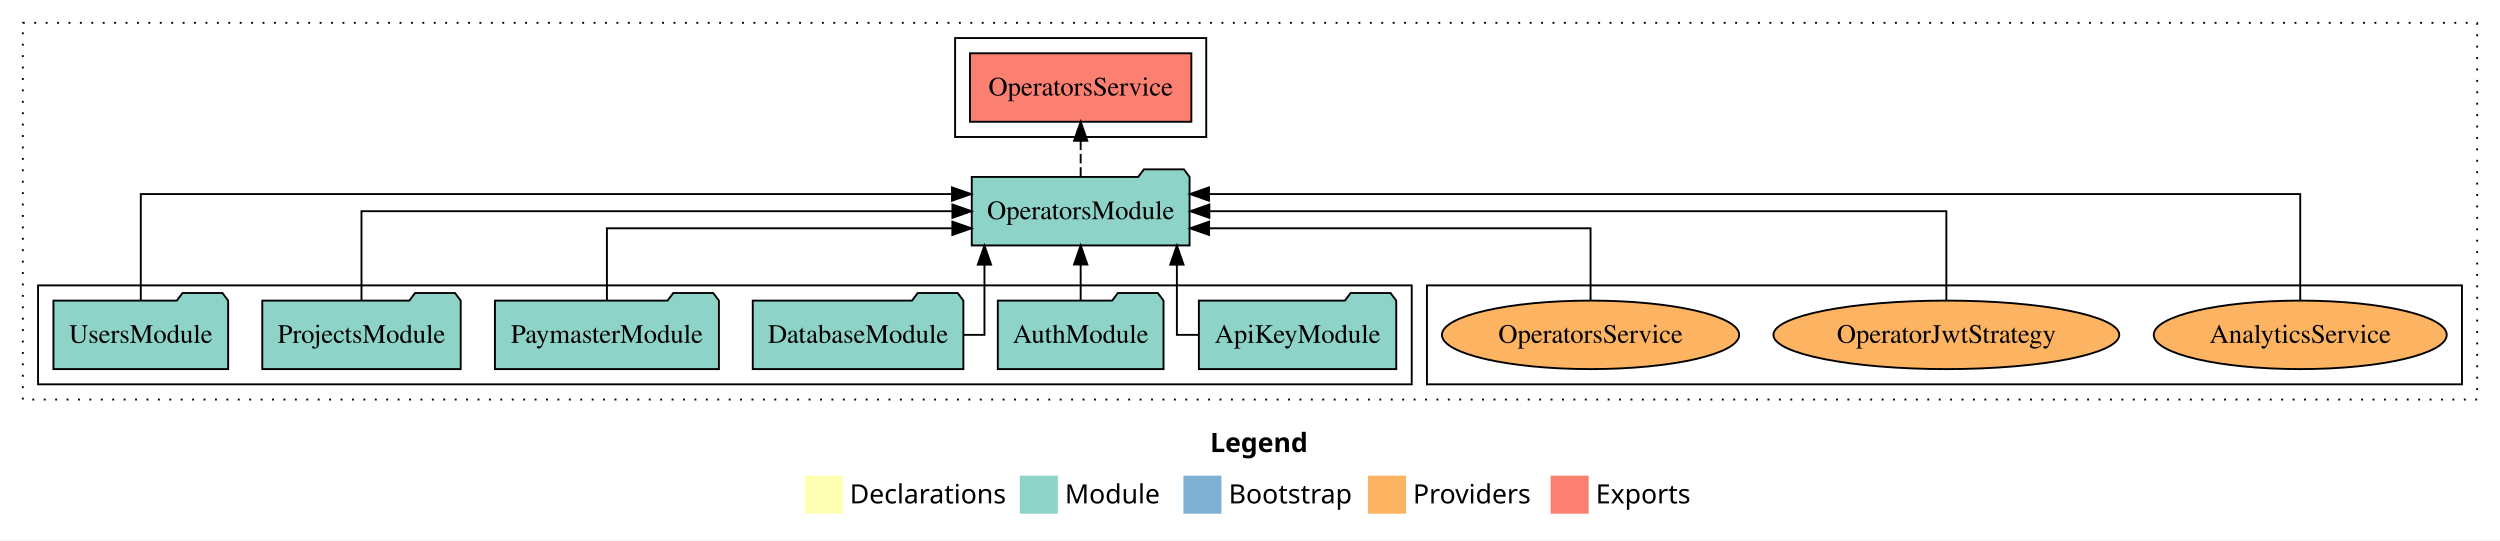
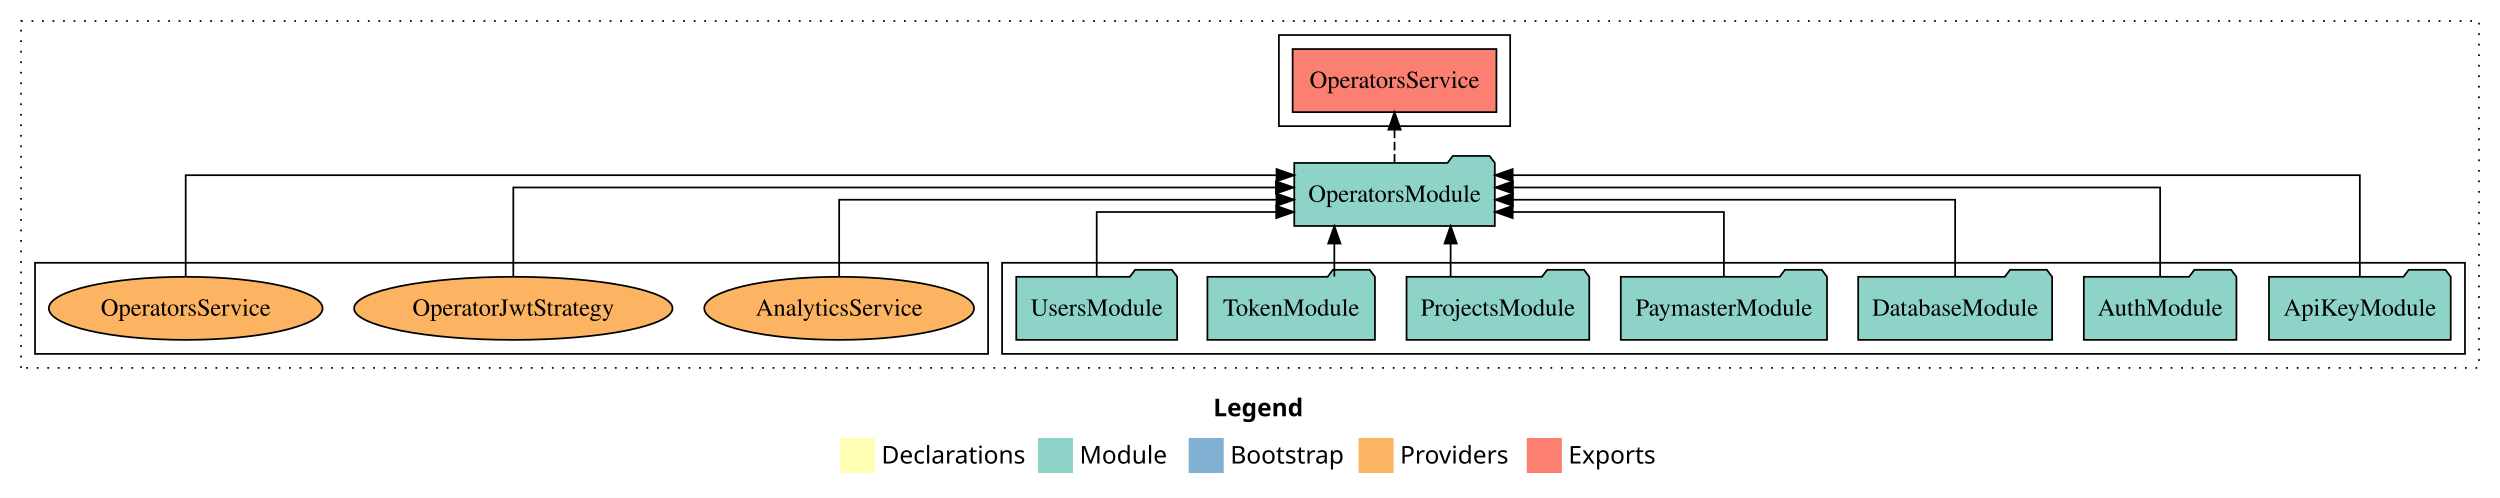
- <svg xmlns="http://www.w3.org/2000/svg" width="1314pt" height="284pt" viewBox="0.00 0.00 1314.00 284.00">
+ <svg xmlns="http://www.w3.org/2000/svg" width="1427pt" height="284pt" viewBox="0.00 0.00 1427.00 284.00">
  <g id="graph0" class="graph" transform="scale(1 1) rotate(0) translate(4 280)">
-     <polygon fill="white" stroke="transparent" points="-4,4 -4,-280 1310,-280 1310,4 -4,4" />
-     <text text-anchor="start" x="632.01" y="-42.4" font-family="Times-12" font-weight="bold" font-size="14.00">Legend</text>
-     <polygon fill="#ffffb3" stroke="transparent" points="419,-10 419,-30 439,-30 439,-10 419,-10" />
-     <text text-anchor="start" x="442.63" y="-15.4" font-family="Times-12" font-size="14.00">  Declarations</text>
-     <polygon fill="#8dd3c7" stroke="transparent" points="532,-10 532,-30 552,-30 552,-10 532,-10" />
-     <text text-anchor="start" x="555.73" y="-15.4" font-family="Times-12" font-size="14.00">  Module</text>
-     <polygon fill="#80b1d3" stroke="transparent" points="618,-10 618,-30 638,-30 638,-10 618,-10" />
-     <text text-anchor="start" x="641.78" y="-15.4" font-family="Times-12" font-size="14.00">  Bootstrap</text>
-     <polygon fill="#fdb462" stroke="transparent" points="715,-10 715,-30 735,-30 735,-10 715,-10" />
-     <text text-anchor="start" x="738.67" y="-15.4" font-family="Times-12" font-size="14.00">  Providers</text>
-     <polygon fill="#fb8072" stroke="transparent" points="811,-10 811,-30 831,-30 831,-10 811,-10" />
-     <text text-anchor="start" x="834.73" y="-15.4" font-family="Times-12" font-size="14.00">  Exports</text>
+     <polygon fill="white" stroke="transparent" points="-4,4 -4,-280 1423,-280 1423,4 -4,4" />
+     <text text-anchor="start" x="688.51" y="-42.4" font-family="Times-12" font-weight="bold" font-size="14.00">Legend</text>
+     <polygon fill="#ffffb3" stroke="transparent" points="475.5,-10 475.5,-30 495.5,-30 495.5,-10 475.5,-10" />
+     <text text-anchor="start" x="499.13" y="-15.4" font-family="Times-12" font-size="14.00">  Declarations</text>
+     <polygon fill="#8dd3c7" stroke="transparent" points="588.5,-10 588.5,-30 608.5,-30 608.5,-10 588.5,-10" />
+     <text text-anchor="start" x="612.23" y="-15.4" font-family="Times-12" font-size="14.00">  Module</text>
+     <polygon fill="#80b1d3" stroke="transparent" points="674.5,-10 674.5,-30 694.5,-30 694.5,-10 674.5,-10" />
+     <text text-anchor="start" x="698.28" y="-15.4" font-family="Times-12" font-size="14.00">  Bootstrap</text>
+     <polygon fill="#fdb462" stroke="transparent" points="771.5,-10 771.5,-30 791.5,-30 791.5,-10 771.5,-10" />
+     <text text-anchor="start" x="795.17" y="-15.4" font-family="Times-12" font-size="14.00">  Providers</text>
+     <polygon fill="#fb8072" stroke="transparent" points="867.5,-10 867.5,-30 887.5,-30 887.5,-10 867.5,-10" />
+     <text text-anchor="start" x="891.23" y="-15.4" font-family="Times-12" font-size="14.00">  Exports</text>
    <g id="clust1" class="cluster">
-       <polygon fill="none" stroke="black" stroke-dasharray="1,5" points="8,-70 8,-268 1298,-268 1298,-70 8,-70" />
+       <polygon fill="none" stroke="black" stroke-dasharray="1,5" points="8,-70 8,-268 1411,-268 1411,-70 8,-70" />
+     </g>
+     <g id="clust3" class="cluster">
+       <polygon fill="none" stroke="black" points="568,-78 568,-130 1403,-130 1403,-78 568,-78" />
+     </g>
+     <g id="clust4" class="cluster">
+       <polygon fill="none" stroke="black" points="726,-208 726,-260 858,-260 858,-208 726,-208" />
    </g>
    <g id="clust6" class="cluster">
-       <polygon fill="none" stroke="black" points="746,-78 746,-130 1290,-130 1290,-78 746,-78" />
-     </g>
-     <g id="clust3" class="cluster">
-       <polygon fill="none" stroke="black" points="16,-78 16,-130 738,-130 738,-78 16,-78" />
-     </g>
-     <g id="clust4" class="cluster">
-       <polygon fill="none" stroke="black" points="498,-208 498,-260 630,-260 630,-208 498,-208" />
+       <polygon fill="none" stroke="black" points="16,-78 16,-130 560,-130 560,-78 16,-78" />
    </g>
    <g id="node1" class="node">
-       <polygon fill="#8dd3c7" stroke="black" points="729.87,-122 726.87,-126 705.87,-126 702.87,-122 626.13,-122 626.13,-86 729.87,-86 729.87,-122" />
-       <text text-anchor="middle" x="678" y="-99.8" font-family="Times,serif" font-size="14.00">ApiKeyModule</text>
+       <polygon fill="#8dd3c7" stroke="black" points="1394.87,-122 1391.87,-126 1370.87,-126 1367.87,-122 1291.13,-122 1291.13,-86 1394.87,-86 1394.87,-122" />
+       <text text-anchor="middle" x="1343" y="-99.8" font-family="Times,serif" font-size="14.00">ApiKeyModule</text>
+     </g>
+     <g id="node8" class="node">
+       <polygon fill="#8dd3c7" stroke="black" points="849.24,-187 846.24,-191 825.24,-191 822.24,-187 734.76,-187 734.76,-151 849.24,-151 849.24,-187" />
+       <text text-anchor="middle" x="792" y="-164.8" font-family="Times,serif" font-size="14.00">OperatorsModule</text>
+     </g>
+     <g id="edge1" class="edge">
+       <path fill="none" stroke="black" d="M1343,-122.01C1343,-144.49 1343,-180 1343,-180 1343,-180 859.41,-180 859.41,-180" />
+       <polygon fill="black" stroke="black" points="859.41,-176.5 849.41,-180 859.41,-183.5 859.41,-176.5" />
+     </g>
+     <g id="node2" class="node">
+       <polygon fill="#8dd3c7" stroke="black" points="1272.55,-122 1269.55,-126 1248.55,-126 1245.55,-122 1185.45,-122 1185.45,-86 1272.55,-86 1272.55,-122" />
+       <text text-anchor="middle" x="1229" y="-99.8" font-family="Times,serif" font-size="14.00">AuthModule</text>
+     </g>
+     <g id="edge2" class="edge">
+       <path fill="none" stroke="black" d="M1229,-122.13C1229,-142.57 1229,-173 1229,-173 1229,-173 859.58,-173 859.58,-173" />
+       <polygon fill="black" stroke="black" points="859.58,-169.5 849.58,-173 859.58,-176.5 859.58,-169.5" />
+     </g>
+     <g id="node3" class="node">
+       <polygon fill="#8dd3c7" stroke="black" points="1167.35,-122 1164.35,-126 1143.35,-126 1140.35,-122 1056.65,-122 1056.65,-86 1167.35,-86 1167.35,-122" />
+       <text text-anchor="middle" x="1112" y="-99.8" font-family="Times,serif" font-size="14.00">DatabaseModule</text>
+     </g>
+     <g id="edge3" class="edge">
+       <path fill="none" stroke="black" d="M1112,-122.27C1112,-140.56 1112,-166 1112,-166 1112,-166 859.58,-166 859.58,-166" />
+       <polygon fill="black" stroke="black" points="859.58,-162.5 849.58,-166 859.58,-169.5 859.58,-162.5" />
+     </g>
+     <g id="node4" class="node">
+       <polygon fill="#8dd3c7" stroke="black" points="1038.86,-122 1035.86,-126 1014.86,-126 1011.86,-122 921.14,-122 921.14,-86 1038.86,-86 1038.86,-122" />
+       <text text-anchor="middle" x="980" y="-99.8" font-family="Times,serif" font-size="14.00">PaymasterModule</text>
+     </g>
+     <g id="edge4" class="edge">
+       <path fill="none" stroke="black" d="M980,-122.01C980,-138.05 980,-159 980,-159 980,-159 859.43,-159 859.43,-159" />
+       <polygon fill="black" stroke="black" points="859.43,-155.5 849.43,-159 859.43,-162.5 859.43,-155.5" />
+     </g>
+     <g id="node5" class="node">
+       <polygon fill="#8dd3c7" stroke="black" points="903.15,-122 900.15,-126 879.15,-126 876.15,-122 798.85,-122 798.85,-86 903.15,-86 903.15,-122" />
+       <text text-anchor="middle" x="851" y="-99.8" font-family="Times,serif" font-size="14.00">ProjectsModule</text>
+     </g>
+     <g id="edge5" class="edge">
+       <path fill="none" stroke="black" d="M824.02,-122.11C824.02,-122.11 824.02,-140.99 824.02,-140.99" />
+       <polygon fill="black" stroke="black" points="820.52,-140.99 824.02,-150.99 827.52,-140.99 820.52,-140.99" />
+     </g>
+     <g id="node6" class="node">
+       <polygon fill="#8dd3c7" stroke="black" points="780.82,-122 777.82,-126 756.82,-126 753.82,-122 685.18,-122 685.18,-86 780.82,-86 780.82,-122" />
+       <text text-anchor="middle" x="733" y="-99.8" font-family="Times,serif" font-size="14.00">TokenModule</text>
+     </g>
+     <g id="edge6" class="edge">
+       <path fill="none" stroke="black" d="M757.64,-122.11C757.64,-122.11 757.64,-140.99 757.64,-140.99" />
+       <polygon fill="black" stroke="black" points="754.14,-140.99 757.64,-150.99 761.14,-140.99 754.14,-140.99" />
    </g>
    <g id="node7" class="node">
-       <polygon fill="#8dd3c7" stroke="black" points="621.24,-187 618.24,-191 597.24,-191 594.24,-187 506.76,-187 506.76,-151 621.24,-151 621.24,-187" />
-       <text text-anchor="middle" x="564" y="-164.8" font-family="Times,serif" font-size="14.00">OperatorsModule</text>
-     </g>
-     <g id="edge1" class="edge">
-       <path fill="none" stroke="black" d="M625.91,-104C619.18,-104 614.57,-104 614.57,-104 614.57,-104 614.57,-140.89 614.57,-140.89" />
-       <polygon fill="black" stroke="black" points="611.07,-140.89 614.57,-150.89 618.07,-140.89 611.07,-140.89" />
-     </g>
-     <g id="node2" class="node">
-       <polygon fill="#8dd3c7" stroke="black" points="607.55,-122 604.55,-126 583.55,-126 580.55,-122 520.45,-122 520.45,-86 607.55,-86 607.55,-122" />
-       <text text-anchor="middle" x="564" y="-99.8" font-family="Times,serif" font-size="14.00">AuthModule</text>
-     </g>
-     <g id="edge2" class="edge">
-       <path fill="none" stroke="black" d="M564,-122.11C564,-122.11 564,-140.99 564,-140.99" />
-       <polygon fill="black" stroke="black" points="560.5,-140.99 564,-150.99 567.5,-140.99 560.5,-140.99" />
-     </g>
-     <g id="node3" class="node">
-       <polygon fill="#8dd3c7" stroke="black" points="502.35,-122 499.35,-126 478.35,-126 475.35,-122 391.65,-122 391.65,-86 502.35,-86 502.35,-122" />
-       <text text-anchor="middle" x="447" y="-99.8" font-family="Times,serif" font-size="14.00">DatabaseModule</text>
-     </g>
-     <g id="edge3" class="edge">
-       <path fill="none" stroke="black" d="M502.46,-104C509.01,-104 513.43,-104 513.43,-104 513.43,-104 513.43,-140.89 513.43,-140.89" />
-       <polygon fill="black" stroke="black" points="509.93,-140.89 513.43,-150.89 516.93,-140.89 509.93,-140.89" />
-     </g>
-     <g id="node4" class="node">
-       <polygon fill="#8dd3c7" stroke="black" points="373.86,-122 370.86,-126 349.86,-126 346.86,-122 256.14,-122 256.14,-86 373.86,-86 373.86,-122" />
-       <text text-anchor="middle" x="315" y="-99.8" font-family="Times,serif" font-size="14.00">PaymasterModule</text>
-     </g>
-     <g id="edge4" class="edge">
-       <path fill="none" stroke="black" d="M315,-122.03C315,-138.4 315,-160 315,-160 315,-160 496.56,-160 496.56,-160" />
-       <polygon fill="black" stroke="black" points="496.56,-163.5 506.56,-160 496.56,-156.5 496.56,-163.5" />
-     </g>
-     <g id="node5" class="node">
-       <polygon fill="#8dd3c7" stroke="black" points="238.15,-122 235.15,-126 214.15,-126 211.15,-122 133.85,-122 133.85,-86 238.15,-86 238.15,-122" />
-       <text text-anchor="middle" x="186" y="-99.8" font-family="Times,serif" font-size="14.00">ProjectsModule</text>
-     </g>
-     <g id="edge5" class="edge">
-       <path fill="none" stroke="black" d="M186,-122.11C186,-141.34 186,-169 186,-169 186,-169 496.59,-169 496.59,-169" />
-       <polygon fill="black" stroke="black" points="496.59,-172.5 506.59,-169 496.59,-165.5 496.59,-172.5" />
-     </g>
-     <g id="node6" class="node">
-       <polygon fill="#8dd3c7" stroke="black" points="115.92,-122 112.92,-126 91.92,-126 88.92,-122 24.08,-122 24.08,-86 115.92,-86 115.92,-122" />
-       <text text-anchor="middle" x="70" y="-99.8" font-family="Times,serif" font-size="14.00">UsersModule</text>
-     </g>
-     <g id="edge6" class="edge">
-       <path fill="none" stroke="black" d="M70,-122.29C70,-144.21 70,-178 70,-178 70,-178 496.37,-178 496.37,-178" />
-       <polygon fill="black" stroke="black" points="496.37,-181.5 506.37,-178 496.37,-174.5 496.37,-181.5" />
-     </g>
-     <g id="node8" class="node">
-       <polygon fill="#fb8072" stroke="black" points="622.17,-252 505.83,-252 505.83,-216 622.17,-216 622.17,-252" />
-       <text text-anchor="middle" x="564" y="-229.8" font-family="Times,serif" font-size="14.00">OperatorsService </text>
+       <polygon fill="#8dd3c7" stroke="black" points="667.92,-122 664.92,-126 643.92,-126 640.92,-122 576.08,-122 576.08,-86 667.92,-86 667.92,-122" />
+       <text text-anchor="middle" x="622" y="-99.8" font-family="Times,serif" font-size="14.00">UsersModule</text>
    </g>
    <g id="edge7" class="edge">
-       <path fill="none" stroke="black" stroke-dasharray="5,2" d="M564,-187.11C564,-187.11 564,-205.99 564,-205.99" />
-       <polygon fill="black" stroke="black" points="560.5,-205.99 564,-215.99 567.5,-205.99 560.5,-205.99" />
+       <path fill="none" stroke="black" d="M622,-122.01C622,-138.05 622,-159 622,-159 622,-159 724.45,-159 724.45,-159" />
+       <polygon fill="black" stroke="black" points="724.45,-162.5 734.45,-159 724.45,-155.5 724.45,-162.5" />
    </g>
    <g id="node9" class="node">
-       <ellipse fill="#fdb462" stroke="black" cx="1205" cy="-104" rx="77" ry="18" />
-       <text text-anchor="middle" x="1205" y="-99.8" font-family="Times,serif" font-size="14.00">AnalyticsService</text>
+       <polygon fill="#fb8072" stroke="black" points="850.17,-252 733.83,-252 733.83,-216 850.17,-216 850.17,-252" />
+       <text text-anchor="middle" x="792" y="-229.8" font-family="Times,serif" font-size="14.00">OperatorsService </text>
    </g>
    <g id="edge8" class="edge">
-       <path fill="none" stroke="black" d="M1205,-122.29C1205,-144.21 1205,-178 1205,-178 1205,-178 631.45,-178 631.45,-178" />
-       <polygon fill="black" stroke="black" points="631.45,-174.5 621.45,-178 631.45,-181.5 631.45,-174.5" />
+       <path fill="none" stroke="black" stroke-dasharray="5,2" d="M792,-187.11C792,-187.11 792,-205.99 792,-205.99" />
+       <polygon fill="black" stroke="black" points="788.5,-205.99 792,-215.99 795.5,-205.99 788.5,-205.99" />
    </g>
    <g id="node10" class="node">
-       <ellipse fill="#fdb462" stroke="black" cx="1019" cy="-104" rx="90.89" ry="18" />
-       <text text-anchor="middle" x="1019" y="-99.8" font-family="Times,serif" font-size="14.00">OperatorJwtStrategy</text>
+       <ellipse fill="#fdb462" stroke="black" cx="475" cy="-104" rx="77" ry="18" />
+       <text text-anchor="middle" x="475" y="-99.8" font-family="Times,serif" font-size="14.00">AnalyticsService</text>
    </g>
    <g id="edge9" class="edge">
-       <path fill="none" stroke="black" d="M1019,-122.11C1019,-141.34 1019,-169 1019,-169 1019,-169 631.63,-169 631.63,-169" />
-       <polygon fill="black" stroke="black" points="631.63,-165.5 621.63,-169 631.63,-172.5 631.63,-165.5" />
+       <path fill="none" stroke="black" d="M475,-122.27C475,-140.56 475,-166 475,-166 475,-166 724.59,-166 724.59,-166" />
+       <polygon fill="black" stroke="black" points="724.59,-169.5 734.59,-166 724.59,-162.5 724.59,-169.5" />
    </g>
    <g id="node11" class="node">
-       <ellipse fill="#fdb462" stroke="black" cx="832" cy="-104" rx="78.12" ry="18" />
-       <text text-anchor="middle" x="832" y="-99.8" font-family="Times,serif" font-size="14.00">OperatorsService</text>
+       <ellipse fill="#fdb462" stroke="black" cx="289" cy="-104" rx="90.89" ry="18" />
+       <text text-anchor="middle" x="289" y="-99.8" font-family="Times,serif" font-size="14.00">OperatorJwtStrategy</text>
    </g>
    <g id="edge10" class="edge">
-       <path fill="none" stroke="black" d="M832,-122.03C832,-138.4 832,-160 832,-160 832,-160 631.49,-160 631.49,-160" />
-       <polygon fill="black" stroke="black" points="631.49,-156.5 621.49,-160 631.49,-163.5 631.49,-156.5" />
+       <path fill="none" stroke="black" d="M289,-122.13C289,-142.57 289,-173 289,-173 289,-173 724.3,-173 724.3,-173" />
+       <polygon fill="black" stroke="black" points="724.3,-176.5 734.3,-173 724.3,-169.5 724.3,-176.5" />
+     </g>
+     <g id="node12" class="node">
+       <ellipse fill="#fdb462" stroke="black" cx="102" cy="-104" rx="78.12" ry="18" />
+       <text text-anchor="middle" x="102" y="-99.8" font-family="Times,serif" font-size="14.00">OperatorsService</text>
+     </g>
+     <g id="edge11" class="edge">
+       <path fill="none" stroke="black" d="M102,-122.01C102,-144.49 102,-180 102,-180 102,-180 724.65,-180 724.65,-180" />
+       <polygon fill="black" stroke="black" points="724.65,-183.5 734.65,-180 724.65,-176.5 724.65,-183.5" />
    </g>
  </g>
</svg>
